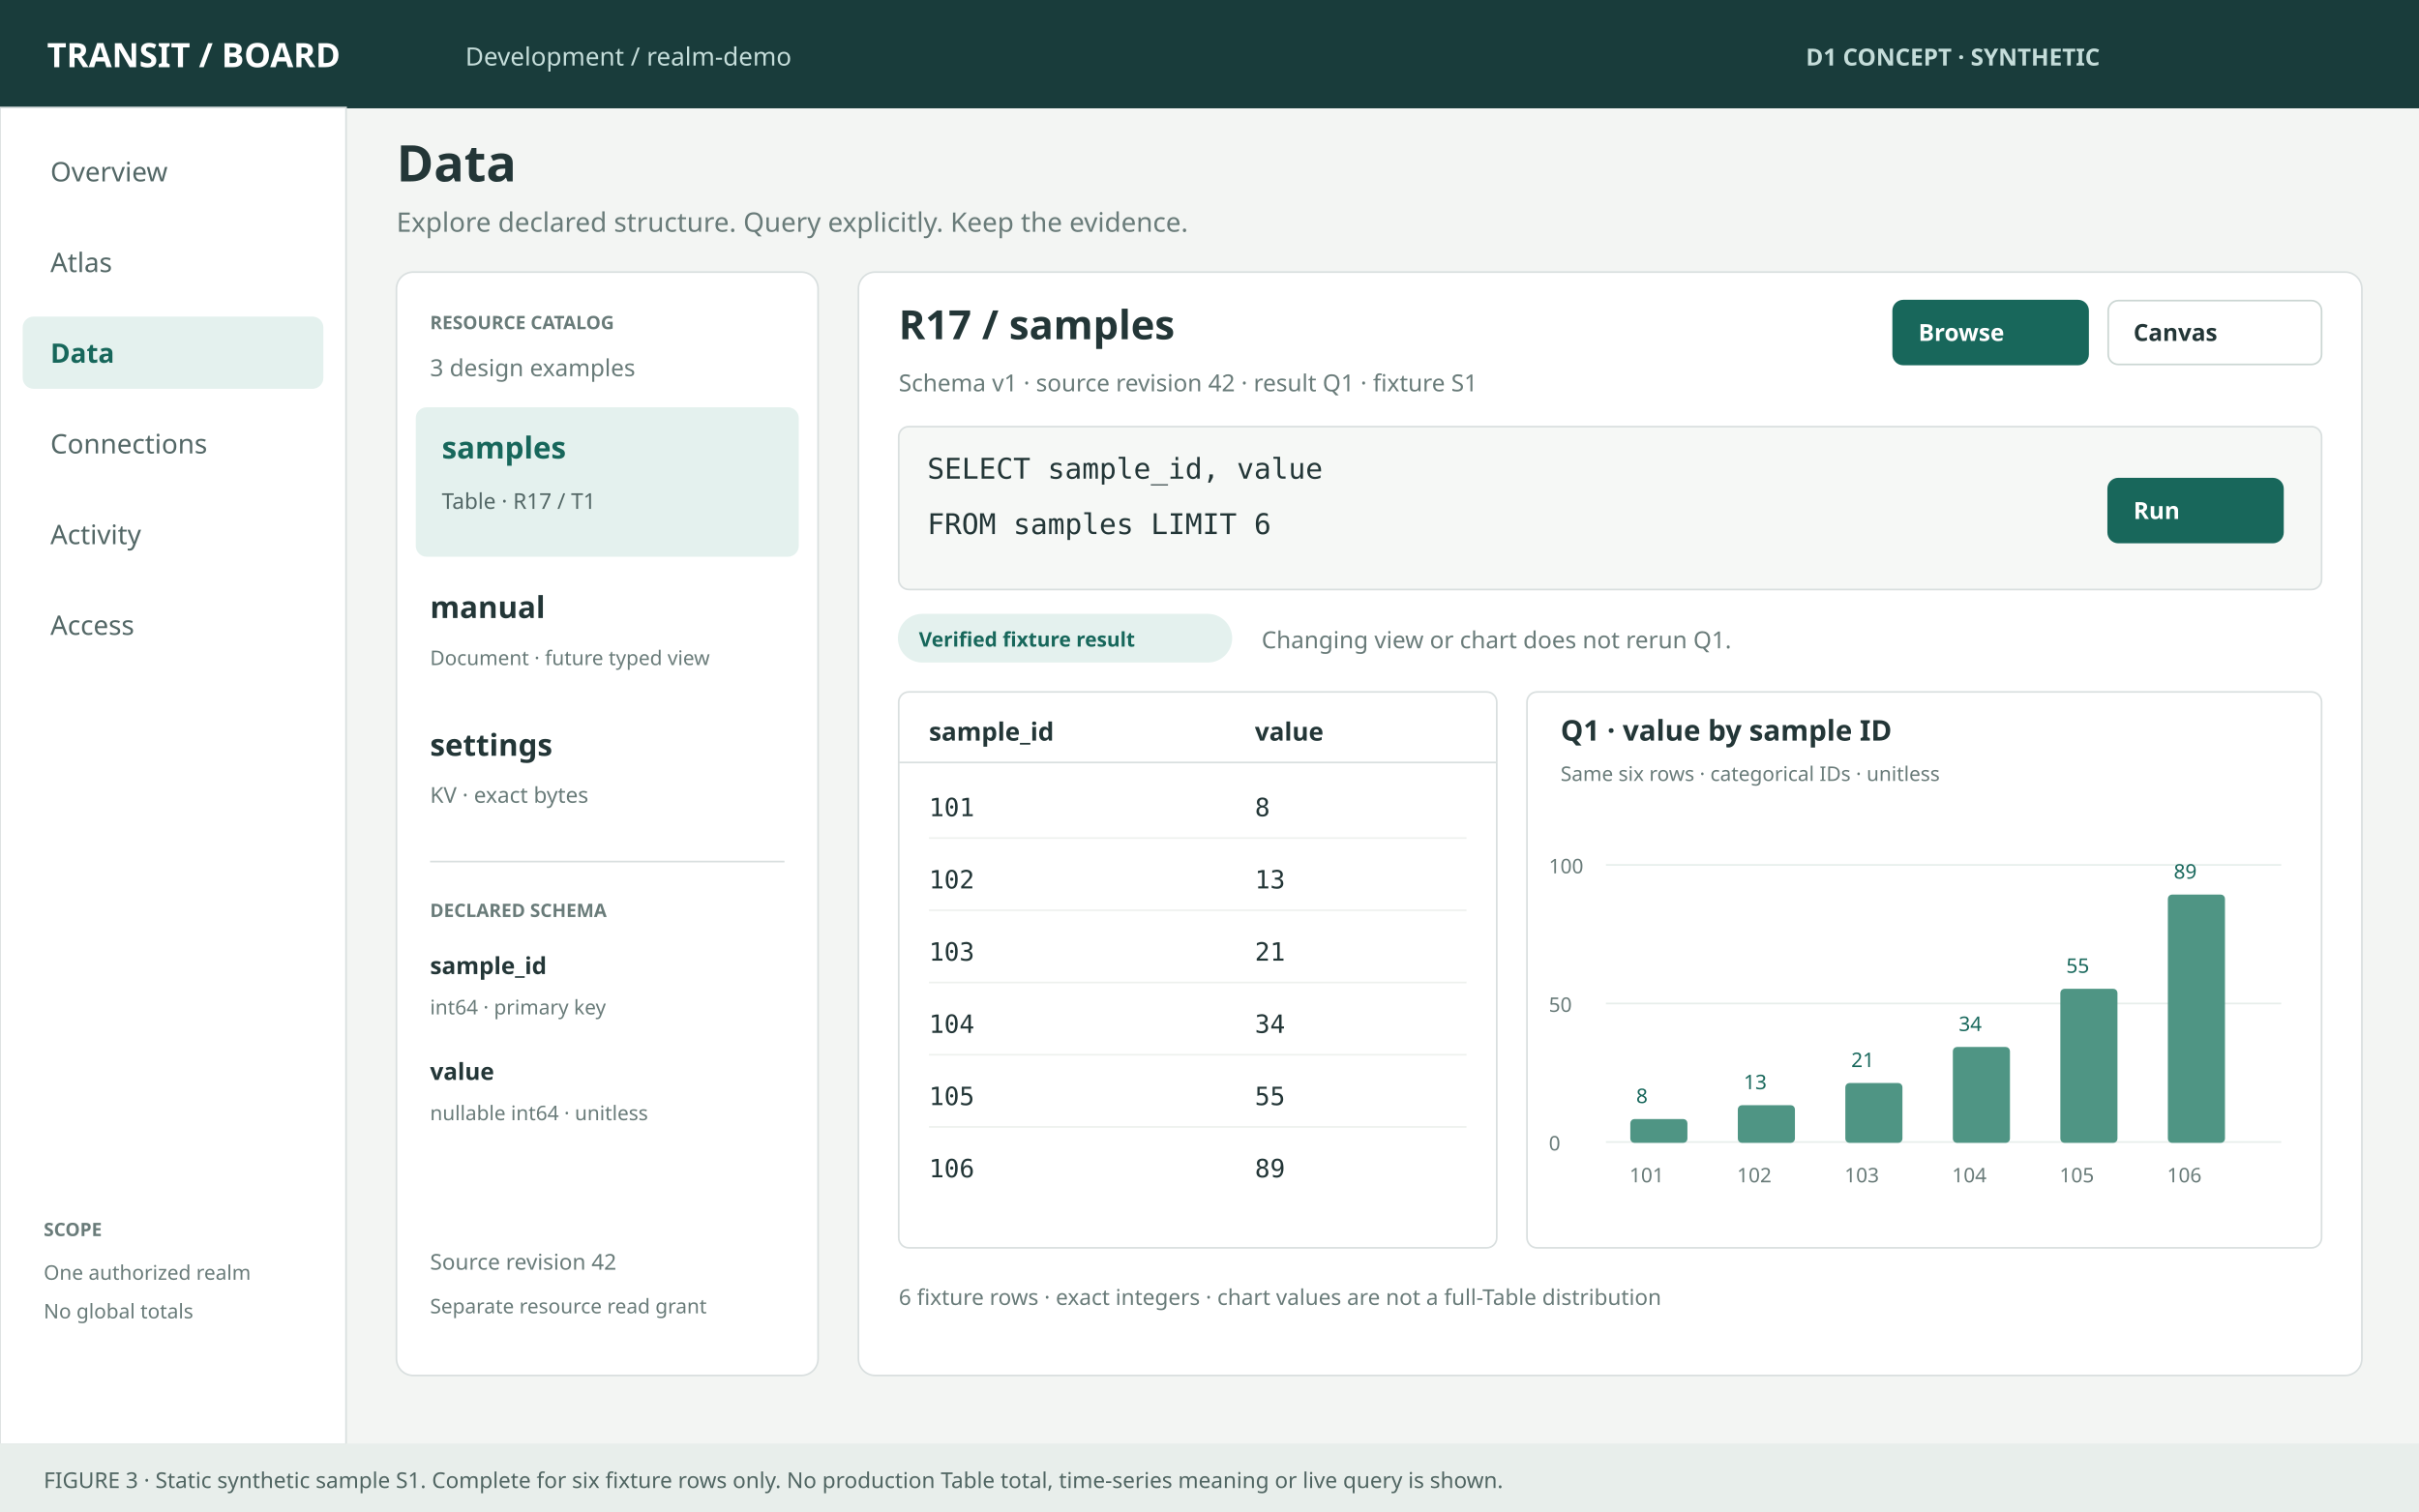
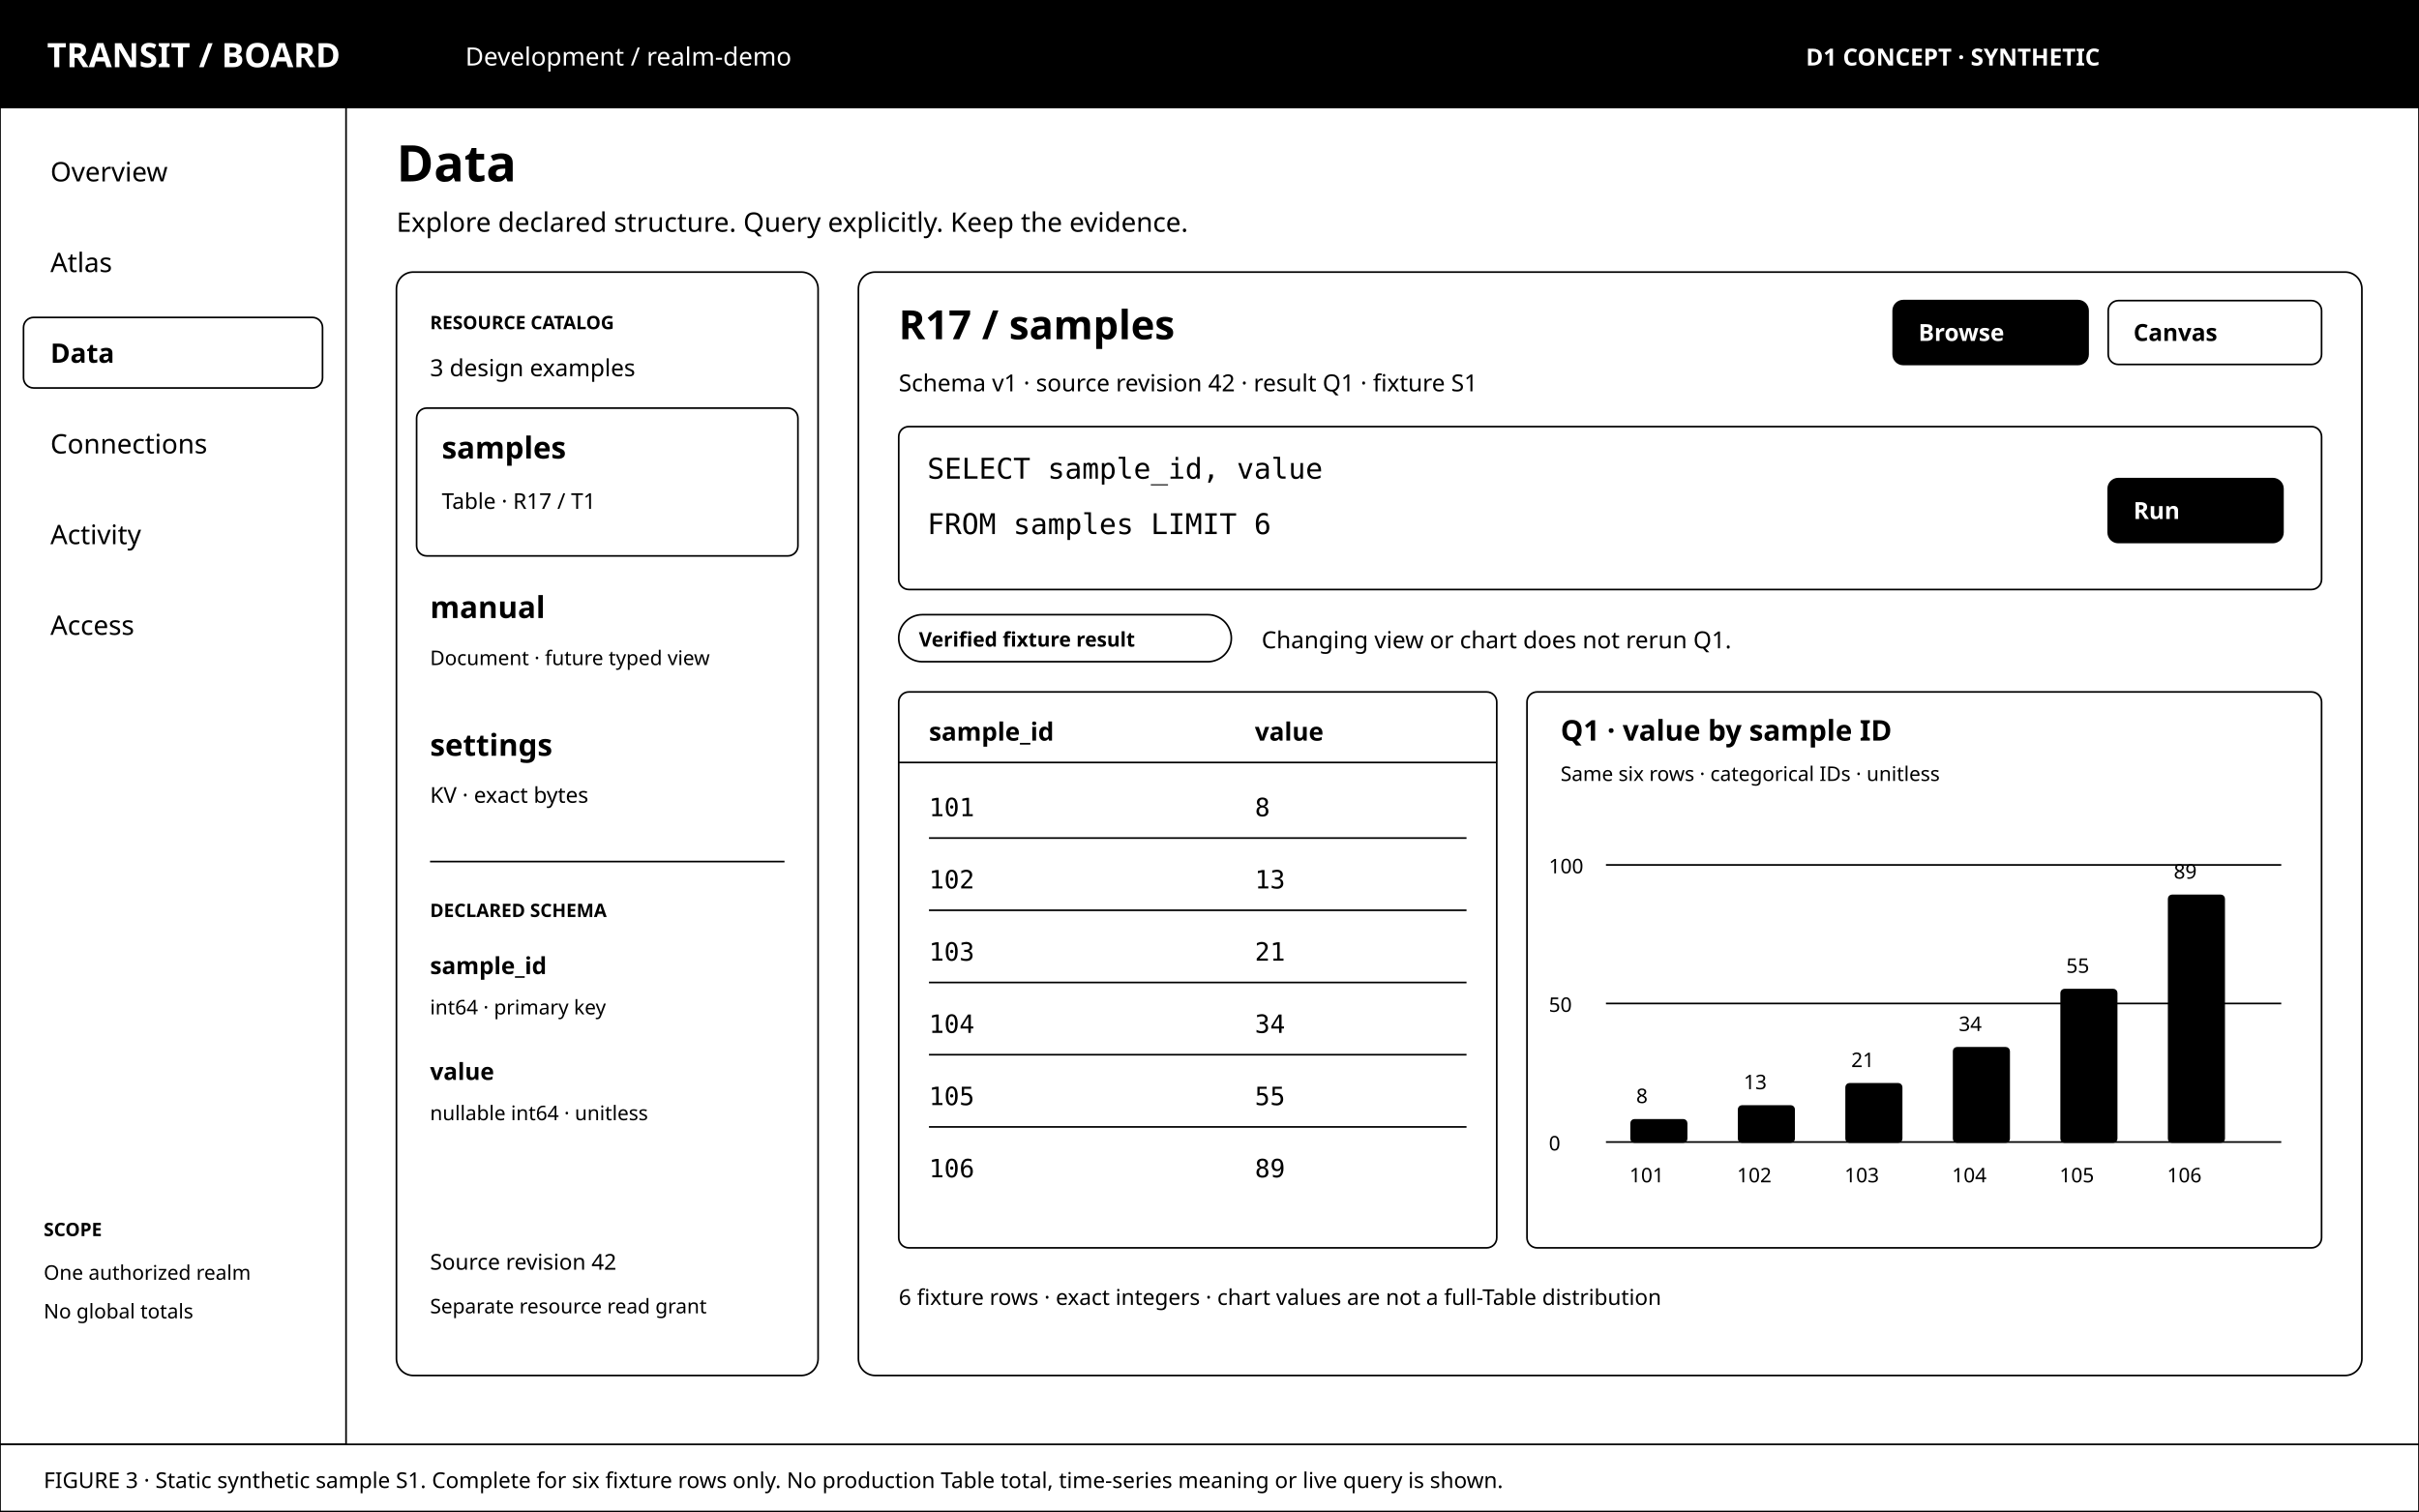
<svg xmlns="http://www.w3.org/2000/svg" width="1440" height="900" viewBox="0 0 1440 900" role="img" aria-labelledby="title desc">
-   <rect x="0" y="0" width="1440" height="900" rx="0" fill="#f3f5f3" stroke="#f3f5f3" />
-   <rect x="0" y="0" width="1440" height="64" rx="0" fill="#193c3b" stroke="#193c3b" />
+   <rect x="0" y="0" width="1440" height="900" rx="0" fill="#ffffff" stroke="#000000" />
+   <rect x="0" y="0" width="1440" height="64" rx="0" fill="#000000" stroke="#000000" />
  <text x="28" y="40" font-family="sans-serif" font-size="20" font-weight="700" fill="#ffffff">TRANSIT / BOARD</text>
-   <text x="277" y="39" font-family="sans-serif" font-size="15" font-weight="400" fill="#c5ddda">Development  /  realm-demo</text>
-   <text x="1075" y="39" font-family="sans-serif" font-size="14" font-weight="600" fill="#c5ddda">D1 CONCEPT · SYNTHETIC</text>
-   <rect x="0" y="64" width="206" height="796" rx="0" fill="#ffffff" stroke="#d9dfdf" />
-   <text x="30" y="108" font-family="sans-serif" font-size="16" font-weight="400" fill="#536766">Overview</text>
-   <text x="30" y="162" font-family="sans-serif" font-size="16" font-weight="400" fill="#536766">Atlas</text>
-   <rect x="14" y="189" width="178" height="42" rx="6" fill="#e4f1ee" stroke="#e4f1ee" />
-   <text x="30" y="216" font-family="sans-serif" font-size="16" font-weight="700" fill="#17675b">Data</text>
-   <text x="30" y="270" font-family="sans-serif" font-size="16" font-weight="400" fill="#536766">Connections</text>
-   <text x="30" y="324" font-family="sans-serif" font-size="16" font-weight="400" fill="#536766">Activity</text>
-   <text x="30" y="378" font-family="sans-serif" font-size="16" font-weight="400" fill="#536766">Access</text>
-   <text x="26" y="736" font-family="sans-serif" font-size="11" font-weight="700" fill="#697b79">SCOPE</text>
-   <text x="26" y="762" font-family="sans-serif" font-size="12" font-weight="400" fill="#697b79">One authorized realm</text>
-   <text x="26" y="785" font-family="sans-serif" font-size="12" font-weight="400" fill="#697b79">No global totals</text>
-   <rect x="0" y="860" width="1440" height="40" rx="0" fill="#e8eeeb" stroke="#e8eeeb" />
-   <text x="26" y="886" font-family="sans-serif" font-size="13" font-weight="400" fill="#506562">FIGURE 3 · Static synthetic sample S1. Complete for six fixture rows only. No production Table total, time-series meaning or live query is shown.</text>
-   <text x="236" y="108" font-family="sans-serif" font-size="30" font-weight="650" fill="#233637">Data</text>
-   <text x="236" y="138" font-family="sans-serif" font-size="16" font-weight="400" fill="#697b79">Explore declared structure. Query explicitly. Keep the evidence.</text>
-   <rect x="236" y="162" width="251" height="657" rx="10" fill="#ffffff" stroke="#d9dfdf" />
-   <text x="256" y="196" font-family="sans-serif" font-size="11" font-weight="700" fill="#697b79">RESOURCE CATALOG</text>
-   <text x="256" y="224" font-family="sans-serif" font-size="14" font-weight="400" fill="#697b79">3 design examples</text>
-   <rect x="248" y="243" width="227" height="88" rx="6" fill="#e4f1ee" stroke="#e4f1ee" />
-   <text x="263" y="273" font-family="sans-serif" font-size="18" font-weight="650" fill="#17675b">samples</text>
-   <text x="263" y="303" font-family="sans-serif" font-size="13" font-weight="400" fill="#536766">Table · R17 / T1</text>
-   <text x="256" y="368" font-family="sans-serif" font-size="18" font-weight="600" fill="#233637">manual</text>
-   <text x="256" y="396" font-family="sans-serif" font-size="12" font-weight="400" fill="#697b79">Document · future typed view</text>
-   <text x="256" y="450" font-family="sans-serif" font-size="18" font-weight="600" fill="#233637">settings</text>
-   <text x="256" y="478" font-family="sans-serif" font-size="13" font-weight="400" fill="#697b79">KV · exact bytes</text>
-   <path d="M256 513 L467 513" stroke="#d9dfdf" fill="none" />
-   <text x="256" y="546" font-family="sans-serif" font-size="11" font-weight="700" fill="#697b79">DECLARED SCHEMA</text>
-   <text x="256" y="580" font-family="sans-serif" font-size="14" font-weight="600" fill="#233637">sample_id</text>
-   <text x="256" y="604" font-family="sans-serif" font-size="12" font-weight="400" fill="#697b79">int64 · primary key</text>
-   <text x="256" y="643" font-family="sans-serif" font-size="14" font-weight="600" fill="#233637">value</text>
-   <text x="256" y="667" font-family="sans-serif" font-size="12" font-weight="400" fill="#697b79">nullable int64 · unitless</text>
-   <text x="256" y="756" font-family="sans-serif" font-size="13" font-weight="400" fill="#697b79">Source revision 42</text>
-   <text x="256" y="782" font-family="sans-serif" font-size="12" font-weight="400" fill="#697b79">Separate resource read grant</text>
-   <rect x="511" y="162" width="895" height="657" rx="10" fill="#ffffff" stroke="#d9dfdf" />
-   <text x="535" y="202" font-family="sans-serif" font-size="24" font-weight="650" fill="#233637">R17 / samples</text>
-   <rect x="1127" y="179" width="116" height="38" rx="6" fill="#18675b" stroke="#18675b" />
+   <text x="277" y="39" font-family="sans-serif" font-size="15" font-weight="400" fill="#ffffff">Development  /  realm-demo</text>
+   <text x="1075" y="39" font-family="sans-serif" font-size="14" font-weight="600" fill="#ffffff">D1 CONCEPT · SYNTHETIC</text>
+   <rect x="0" y="64" width="206" height="796" rx="0" fill="#ffffff" stroke="#000000" />
+   <text x="30" y="108" font-family="sans-serif" font-size="16" font-weight="400" fill="#000000">Overview</text>
+   <text x="30" y="162" font-family="sans-serif" font-size="16" font-weight="400" fill="#000000">Atlas</text>
+   <rect x="14" y="189" width="178" height="42" rx="6" fill="#ffffff" stroke="#000000" />
+   <text x="30" y="216" font-family="sans-serif" font-size="16" font-weight="700" fill="#000000">Data</text>
+   <text x="30" y="270" font-family="sans-serif" font-size="16" font-weight="400" fill="#000000">Connections</text>
+   <text x="30" y="324" font-family="sans-serif" font-size="16" font-weight="400" fill="#000000">Activity</text>
+   <text x="30" y="378" font-family="sans-serif" font-size="16" font-weight="400" fill="#000000">Access</text>
+   <text x="26" y="736" font-family="sans-serif" font-size="11" font-weight="700" fill="#000000">SCOPE</text>
+   <text x="26" y="762" font-family="sans-serif" font-size="12" font-weight="400" fill="#000000">One authorized realm</text>
+   <text x="26" y="785" font-family="sans-serif" font-size="12" font-weight="400" fill="#000000">No global totals</text>
+   <rect x="0" y="860" width="1440" height="40" rx="0" fill="#ffffff" stroke="#000000" />
+   <text x="26" y="886" font-family="sans-serif" font-size="13" font-weight="400" fill="#000000">FIGURE 3 · Static synthetic sample S1. Complete for six fixture rows only. No production Table total, time-series meaning or live query is shown.</text>
+   <text x="236" y="108" font-family="sans-serif" font-size="30" font-weight="650" fill="#000000">Data</text>
+   <text x="236" y="138" font-family="sans-serif" font-size="16" font-weight="400" fill="#000000">Explore declared structure. Query explicitly. Keep the evidence.</text>
+   <rect x="236" y="162" width="251" height="657" rx="10" fill="#ffffff" stroke="#000000" />
+   <text x="256" y="196" font-family="sans-serif" font-size="11" font-weight="700" fill="#000000">RESOURCE CATALOG</text>
+   <text x="256" y="224" font-family="sans-serif" font-size="14" font-weight="400" fill="#000000">3 design examples</text>
+   <rect x="248" y="243" width="227" height="88" rx="6" fill="#ffffff" stroke="#000000" />
+   <text x="263" y="273" font-family="sans-serif" font-size="18" font-weight="650" fill="#000000">samples</text>
+   <text x="263" y="303" font-family="sans-serif" font-size="13" font-weight="400" fill="#000000">Table · R17 / T1</text>
+   <text x="256" y="368" font-family="sans-serif" font-size="18" font-weight="600" fill="#000000">manual</text>
+   <text x="256" y="396" font-family="sans-serif" font-size="12" font-weight="400" fill="#000000">Document · future typed view</text>
+   <text x="256" y="450" font-family="sans-serif" font-size="18" font-weight="600" fill="#000000">settings</text>
+   <text x="256" y="478" font-family="sans-serif" font-size="13" font-weight="400" fill="#000000">KV · exact bytes</text>
+   <path d="M256 513 L467 513" stroke="#000000" fill="none" />
+   <text x="256" y="546" font-family="sans-serif" font-size="11" font-weight="700" fill="#000000">DECLARED SCHEMA</text>
+   <text x="256" y="580" font-family="sans-serif" font-size="14" font-weight="600" fill="#000000">sample_id</text>
+   <text x="256" y="604" font-family="sans-serif" font-size="12" font-weight="400" fill="#000000">int64 · primary key</text>
+   <text x="256" y="643" font-family="sans-serif" font-size="14" font-weight="600" fill="#000000">value</text>
+   <text x="256" y="667" font-family="sans-serif" font-size="12" font-weight="400" fill="#000000">nullable int64 · unitless</text>
+   <text x="256" y="756" font-family="sans-serif" font-size="13" font-weight="400" fill="#000000">Source revision 42</text>
+   <text x="256" y="782" font-family="sans-serif" font-size="12" font-weight="400" fill="#000000">Separate resource read grant</text>
+   <rect x="511" y="162" width="895" height="657" rx="10" fill="#ffffff" stroke="#000000" />
+   <text x="535" y="202" font-family="sans-serif" font-size="24" font-weight="650" fill="#000000">R17 / samples</text>
+   <rect x="1127" y="179" width="116" height="38" rx="6" fill="#000000" stroke="#000000" />
  <text x="1142" y="203" font-family="sans-serif" font-size="14" font-weight="600" fill="#ffffff">Browse</text>
-   <rect x="1255" y="179" width="127" height="38" rx="6" fill="#ffffff" stroke="#cbd6d3" />
-   <text x="1270" y="203" font-family="sans-serif" font-size="14" font-weight="600" fill="#233637">Canvas</text>
-   <text x="535" y="233" font-family="sans-serif" font-size="14" font-weight="400" fill="#697b79">Schema v1 · source revision 42 · result Q1 · fixture S1</text>
-   <rect x="535" y="254" width="847" height="97" rx="6" fill="#f6f8f6" stroke="#d9dfdf" />
-   <text x="552" y="285" font-family="monospace" font-size="17" font-weight="400" fill="#233637">SELECT sample_id, value</text>
-   <text x="552" y="318" font-family="monospace" font-size="17" font-weight="400" fill="#233637">FROM samples LIMIT 6</text>
-   <rect x="1255" y="285" width="104" height="38" rx="6" fill="#18675b" stroke="#18675b" />
+   <rect x="1255" y="179" width="127" height="38" rx="6" fill="#ffffff" stroke="#000000" />
+   <text x="1270" y="203" font-family="sans-serif" font-size="14" font-weight="600" fill="#000000">Canvas</text>
+   <text x="535" y="233" font-family="sans-serif" font-size="14" font-weight="400" fill="#000000">Schema v1 · source revision 42 · result Q1 · fixture S1</text>
+   <rect x="535" y="254" width="847" height="97" rx="6" fill="#ffffff" stroke="#000000" />
+   <text x="552" y="285" font-family="monospace" font-size="17" font-weight="400" fill="#000000">SELECT sample_id, value</text>
+   <text x="552" y="318" font-family="monospace" font-size="17" font-weight="400" fill="#000000">FROM samples LIMIT 6</text>
+   <rect x="1255" y="285" width="104" height="38" rx="6" fill="#000000" stroke="#000000" />
  <text x="1270" y="309" font-family="sans-serif" font-size="14" font-weight="600" fill="#ffffff">Run</text>
-   <rect x="535" y="366" width="198" height="28" rx="14" fill="#e4f1ee" stroke="#e4f1ee" />
-   <text x="547" y="385" font-family="sans-serif" font-size="12" font-weight="600" fill="#17675b">Verified fixture result</text>
-   <text x="751" y="386" font-family="sans-serif" font-size="14" font-weight="400" fill="#697b79">Changing view or chart does not rerun Q1.</text>
-   <rect x="535" y="412" width="356" height="331" rx="6" fill="#ffffff" stroke="#d9dfdf" />
-   <text x="553" y="441" font-family="sans-serif" font-size="15" font-weight="650" fill="#233637">sample_id</text>
-   <text x="747" y="441" font-family="sans-serif" font-size="15" font-weight="650" fill="#233637">value</text>
-   <path d="M535 454 L891 454" stroke="#d9dfdf" fill="none" />
-   <text x="553" y="486" font-family="monospace" font-size="15" font-weight="400" fill="#233637">101</text>
-   <text x="747" y="486" font-family="monospace" font-size="15" font-weight="400" fill="#233637">8</text>
-   <path d="M553 499 L873 499" stroke="#eef1ee" fill="none" />
-   <text x="553" y="529" font-family="monospace" font-size="15" font-weight="400" fill="#233637">102</text>
-   <text x="747" y="529" font-family="monospace" font-size="15" font-weight="400" fill="#233637">13</text>
-   <path d="M553 542 L873 542" stroke="#eef1ee" fill="none" />
-   <text x="553" y="572" font-family="monospace" font-size="15" font-weight="400" fill="#233637">103</text>
-   <text x="747" y="572" font-family="monospace" font-size="15" font-weight="400" fill="#233637">21</text>
-   <path d="M553 585 L873 585" stroke="#eef1ee" fill="none" />
-   <text x="553" y="615" font-family="monospace" font-size="15" font-weight="400" fill="#233637">104</text>
-   <text x="747" y="615" font-family="monospace" font-size="15" font-weight="400" fill="#233637">34</text>
-   <path d="M553 628 L873 628" stroke="#eef1ee" fill="none" />
-   <text x="553" y="658" font-family="monospace" font-size="15" font-weight="400" fill="#233637">105</text>
-   <text x="747" y="658" font-family="monospace" font-size="15" font-weight="400" fill="#233637">55</text>
-   <path d="M553 671 L873 671" stroke="#eef1ee" fill="none" />
-   <text x="553" y="701" font-family="monospace" font-size="15" font-weight="400" fill="#233637">106</text>
-   <text x="747" y="701" font-family="monospace" font-size="15" font-weight="400" fill="#233637">89</text>
-   <rect x="909" y="412" width="473" height="331" rx="6" fill="#ffffff" stroke="#d9dfdf" />
-   <text x="929" y="441" font-family="sans-serif" font-size="17" font-weight="650" fill="#233637">Q1 · value by sample ID</text>
-   <text x="929" y="465" font-family="sans-serif" font-size="12" font-weight="400" fill="#697b79">Same six rows · categorical IDs · unitless</text>
-   <path d="M956 680.0 L1358 680.0" stroke="#e7eeeb" fill="none" />
-   <text x="922" y="685.0" font-family="sans-serif" font-size="12" font-weight="400" fill="#697b79">0</text>
-   <path d="M956 597.5 L1358 597.5" stroke="#e7eeeb" fill="none" />
-   <text x="922" y="602.5" font-family="sans-serif" font-size="12" font-weight="400" fill="#697b79">50</text>
-   <path d="M956 515.0 L1358 515.0" stroke="#e7eeeb" fill="none" />
-   <text x="922" y="520.0" font-family="sans-serif" font-size="12" font-weight="400" fill="#697b79">100</text>
-   <rect x="971" y="666.8" width="33" height="13.2" rx="2" fill="#4f9584" stroke="#4f9584" />
-   <text x="970" y="704" font-family="sans-serif" font-size="12" font-weight="400" fill="#697b79">101</text>
-   <text x="974" y="656.8" font-family="sans-serif" font-size="12" font-weight="400" fill="#17675b">8</text>
-   <rect x="1035" y="658.55" width="33" height="21.45" rx="2" fill="#4f9584" stroke="#4f9584" />
-   <text x="1034" y="704" font-family="sans-serif" font-size="12" font-weight="400" fill="#697b79">102</text>
-   <text x="1038" y="648.55" font-family="sans-serif" font-size="12" font-weight="400" fill="#17675b">13</text>
-   <rect x="1099" y="645.35" width="33" height="34.65" rx="2" fill="#4f9584" stroke="#4f9584" />
-   <text x="1098" y="704" font-family="sans-serif" font-size="12" font-weight="400" fill="#697b79">103</text>
-   <text x="1102" y="635.35" font-family="sans-serif" font-size="12" font-weight="400" fill="#17675b">21</text>
-   <rect x="1163" y="623.9" width="33" height="56.1" rx="2" fill="#4f9584" stroke="#4f9584" />
-   <text x="1162" y="704" font-family="sans-serif" font-size="12" font-weight="400" fill="#697b79">104</text>
-   <text x="1166" y="613.9" font-family="sans-serif" font-size="12" font-weight="400" fill="#17675b">34</text>
-   <rect x="1227" y="589.25" width="33" height="90.75" rx="2" fill="#4f9584" stroke="#4f9584" />
-   <text x="1226" y="704" font-family="sans-serif" font-size="12" font-weight="400" fill="#697b79">105</text>
-   <text x="1230" y="579.25" font-family="sans-serif" font-size="12" font-weight="400" fill="#17675b">55</text>
-   <rect x="1291" y="533.15" width="33" height="146.85" rx="2" fill="#4f9584" stroke="#4f9584" />
-   <text x="1290" y="704" font-family="sans-serif" font-size="12" font-weight="400" fill="#697b79">106</text>
-   <text x="1294" y="523.15" font-family="sans-serif" font-size="12" font-weight="400" fill="#17675b">89</text>
-   <text x="535" y="777" font-family="sans-serif" font-size="13" font-weight="400" fill="#697b79">6 fixture rows · exact integers · chart values are not a full-Table distribution</text>
+   <rect x="535" y="366" width="198" height="28" rx="14" fill="#ffffff" stroke="#000000" />
+   <text x="547" y="385" font-family="sans-serif" font-size="12" font-weight="600" fill="#000000">Verified fixture result</text>
+   <text x="751" y="386" font-family="sans-serif" font-size="14" font-weight="400" fill="#000000">Changing view or chart does not rerun Q1.</text>
+   <rect x="535" y="412" width="356" height="331" rx="6" fill="#ffffff" stroke="#000000" />
+   <text x="553" y="441" font-family="sans-serif" font-size="15" font-weight="650" fill="#000000">sample_id</text>
+   <text x="747" y="441" font-family="sans-serif" font-size="15" font-weight="650" fill="#000000">value</text>
+   <path d="M535 454 L891 454" stroke="#000000" fill="none" />
+   <text x="553" y="486" font-family="monospace" font-size="15" font-weight="400" fill="#000000">101</text>
+   <text x="747" y="486" font-family="monospace" font-size="15" font-weight="400" fill="#000000">8</text>
+   <path d="M553 499 L873 499" stroke="#000000" fill="none" />
+   <text x="553" y="529" font-family="monospace" font-size="15" font-weight="400" fill="#000000">102</text>
+   <text x="747" y="529" font-family="monospace" font-size="15" font-weight="400" fill="#000000">13</text>
+   <path d="M553 542 L873 542" stroke="#000000" fill="none" />
+   <text x="553" y="572" font-family="monospace" font-size="15" font-weight="400" fill="#000000">103</text>
+   <text x="747" y="572" font-family="monospace" font-size="15" font-weight="400" fill="#000000">21</text>
+   <path d="M553 585 L873 585" stroke="#000000" fill="none" />
+   <text x="553" y="615" font-family="monospace" font-size="15" font-weight="400" fill="#000000">104</text>
+   <text x="747" y="615" font-family="monospace" font-size="15" font-weight="400" fill="#000000">34</text>
+   <path d="M553 628 L873 628" stroke="#000000" fill="none" />
+   <text x="553" y="658" font-family="monospace" font-size="15" font-weight="400" fill="#000000">105</text>
+   <text x="747" y="658" font-family="monospace" font-size="15" font-weight="400" fill="#000000">55</text>
+   <path d="M553 671 L873 671" stroke="#000000" fill="none" />
+   <text x="553" y="701" font-family="monospace" font-size="15" font-weight="400" fill="#000000">106</text>
+   <text x="747" y="701" font-family="monospace" font-size="15" font-weight="400" fill="#000000">89</text>
+   <rect x="909" y="412" width="473" height="331" rx="6" fill="#ffffff" stroke="#000000" />
+   <text x="929" y="441" font-family="sans-serif" font-size="17" font-weight="650" fill="#000000">Q1 · value by sample ID</text>
+   <text x="929" y="465" font-family="sans-serif" font-size="12" font-weight="400" fill="#000000">Same six rows · categorical IDs · unitless</text>
+   <path d="M956 680.0 L1358 680.0" stroke="#000000" fill="none" />
+   <text x="922" y="685.0" font-family="sans-serif" font-size="12" font-weight="400" fill="#000000">0</text>
+   <path d="M956 597.5 L1358 597.5" stroke="#000000" fill="none" />
+   <text x="922" y="602.5" font-family="sans-serif" font-size="12" font-weight="400" fill="#000000">50</text>
+   <path d="M956 515.0 L1358 515.0" stroke="#000000" fill="none" />
+   <text x="922" y="520.0" font-family="sans-serif" font-size="12" font-weight="400" fill="#000000">100</text>
+   <rect x="971" y="666.8" width="33" height="13.2" rx="2" fill="#000000" stroke="#000000" />
+   <text x="970" y="704" font-family="sans-serif" font-size="12" font-weight="400" fill="#000000">101</text>
+   <text x="974" y="656.8" font-family="sans-serif" font-size="12" font-weight="400" fill="#000000">8</text>
+   <rect x="1035" y="658.55" width="33" height="21.45" rx="2" fill="#000000" stroke="#000000" />
+   <text x="1034" y="704" font-family="sans-serif" font-size="12" font-weight="400" fill="#000000">102</text>
+   <text x="1038" y="648.55" font-family="sans-serif" font-size="12" font-weight="400" fill="#000000">13</text>
+   <rect x="1099" y="645.35" width="33" height="34.65" rx="2" fill="#000000" stroke="#000000" />
+   <text x="1098" y="704" font-family="sans-serif" font-size="12" font-weight="400" fill="#000000">103</text>
+   <text x="1102" y="635.35" font-family="sans-serif" font-size="12" font-weight="400" fill="#000000">21</text>
+   <rect x="1163" y="623.9" width="33" height="56.1" rx="2" fill="#000000" stroke="#000000" />
+   <text x="1162" y="704" font-family="sans-serif" font-size="12" font-weight="400" fill="#000000">104</text>
+   <text x="1166" y="613.9" font-family="sans-serif" font-size="12" font-weight="400" fill="#000000">34</text>
+   <rect x="1227" y="589.25" width="33" height="90.75" rx="2" fill="#000000" stroke="#000000" />
+   <text x="1226" y="704" font-family="sans-serif" font-size="12" font-weight="400" fill="#000000">105</text>
+   <text x="1230" y="579.25" font-family="sans-serif" font-size="12" font-weight="400" fill="#000000">55</text>
+   <rect x="1291" y="533.15" width="33" height="146.85" rx="2" fill="#000000" stroke="#000000" />
+   <text x="1290" y="704" font-family="sans-serif" font-size="12" font-weight="400" fill="#000000">106</text>
+   <text x="1294" y="523.15" font-family="sans-serif" font-size="12" font-weight="400" fill="#000000">89</text>
+   <text x="535" y="777" font-family="sans-serif" font-size="13" font-weight="400" fill="#000000">6 fixture rows · exact integers · chart values are not a full-Table distribution</text>
</svg>
